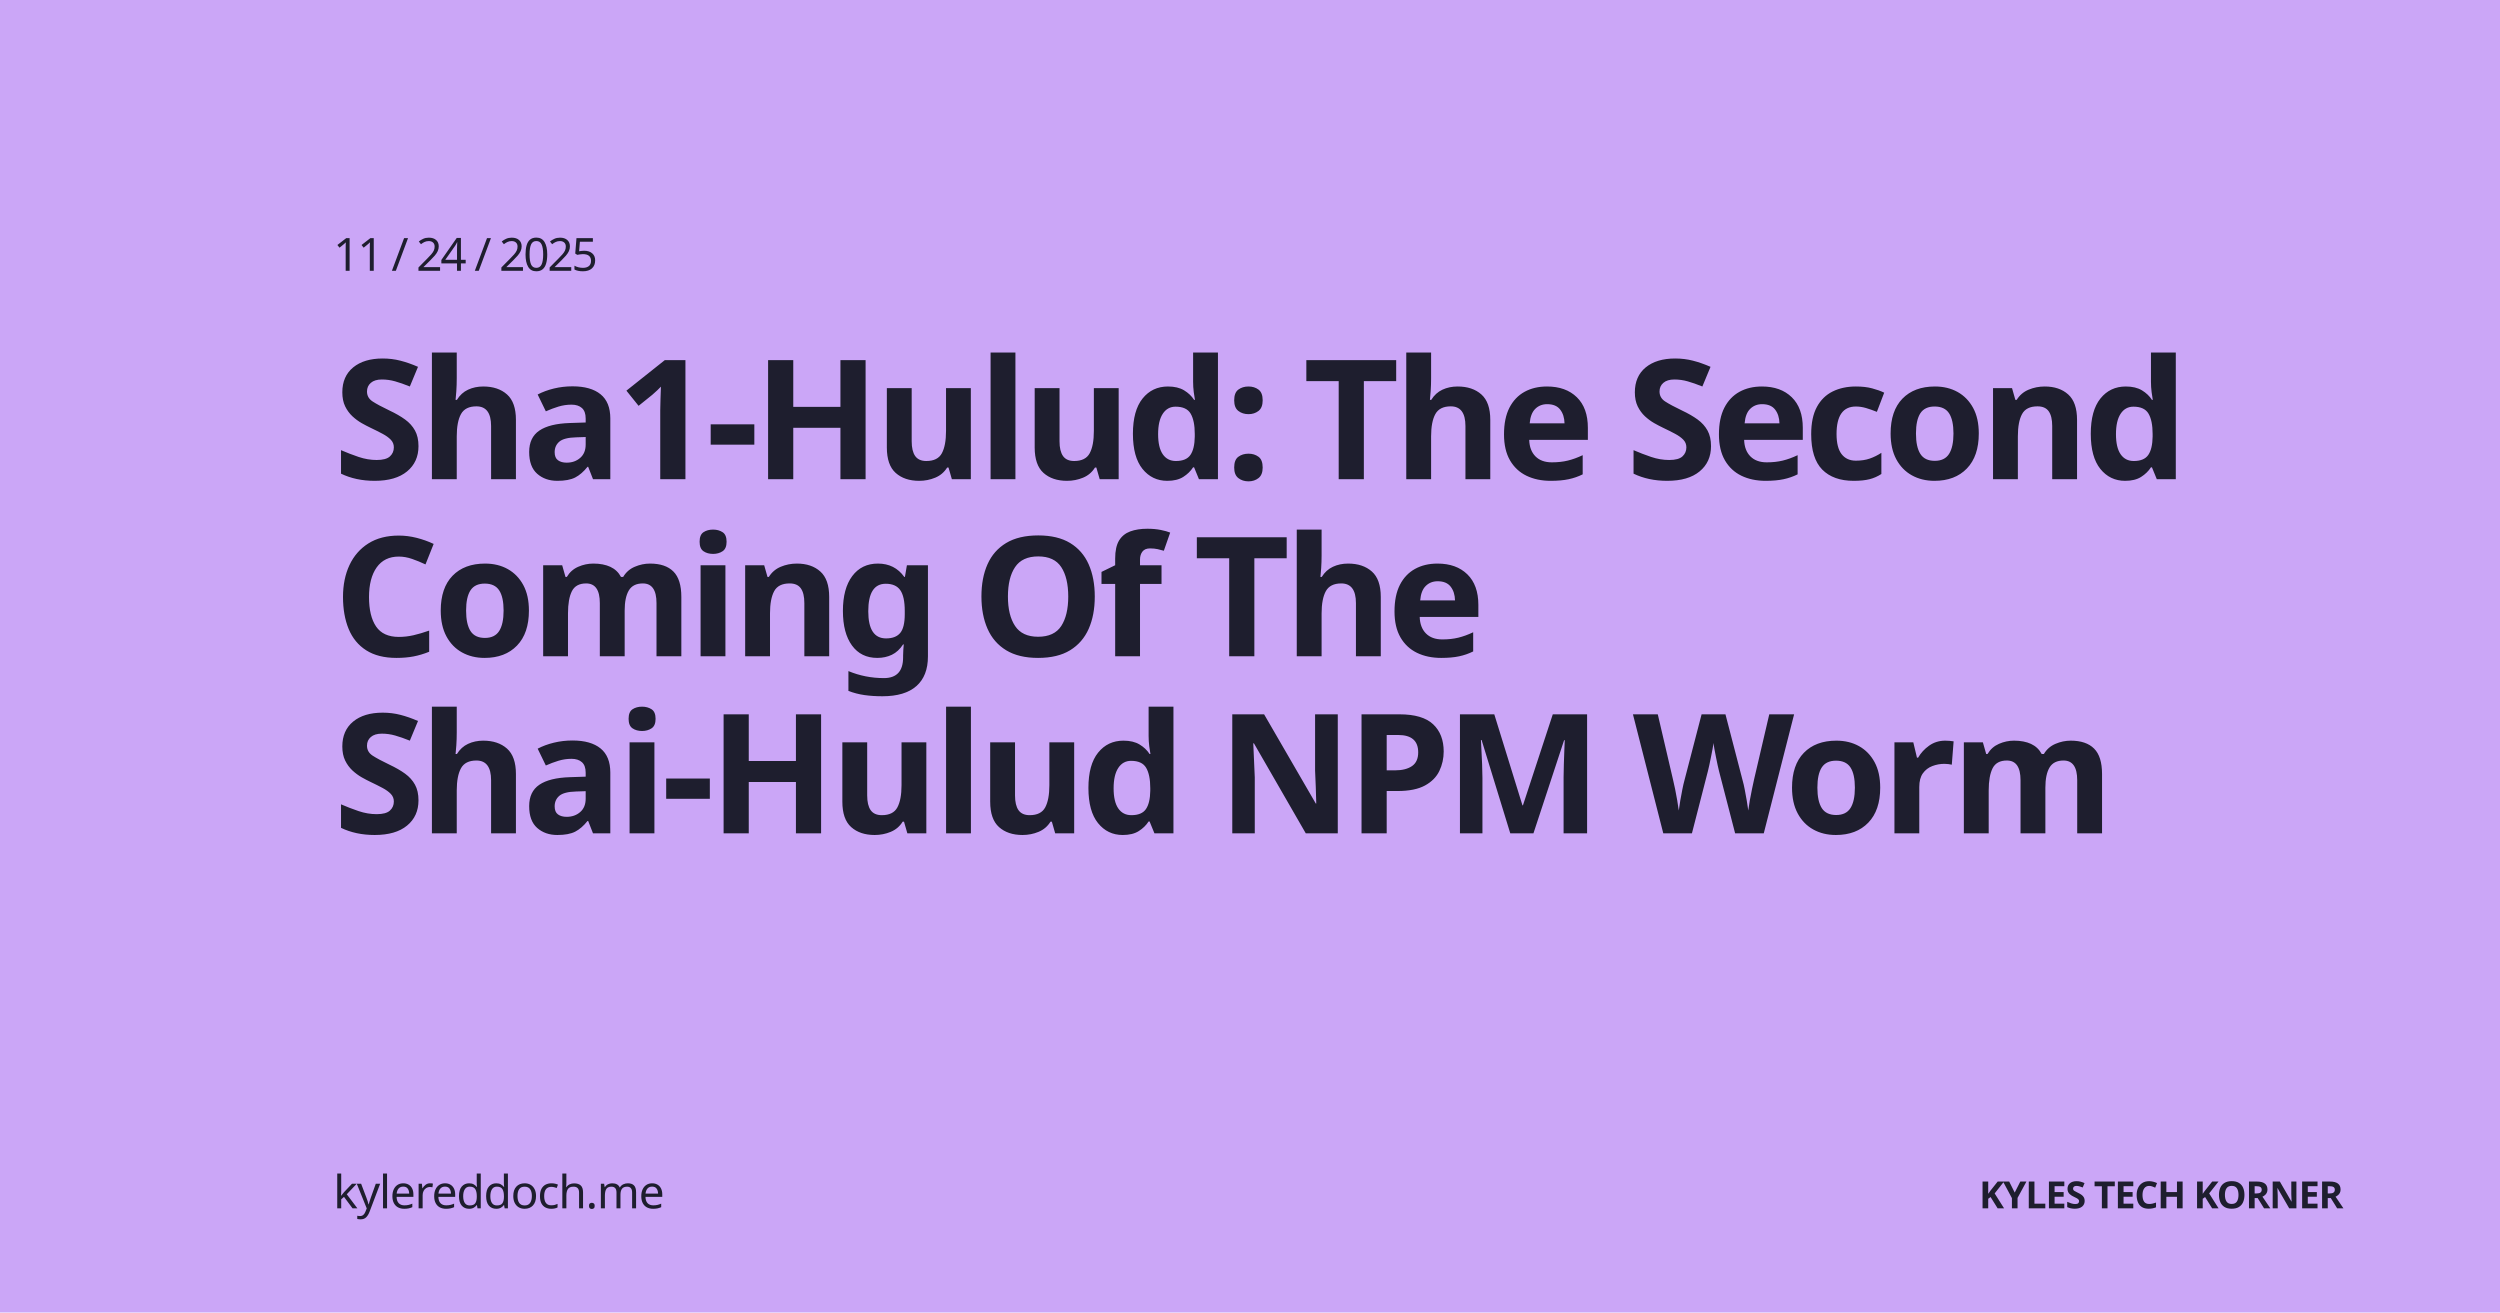
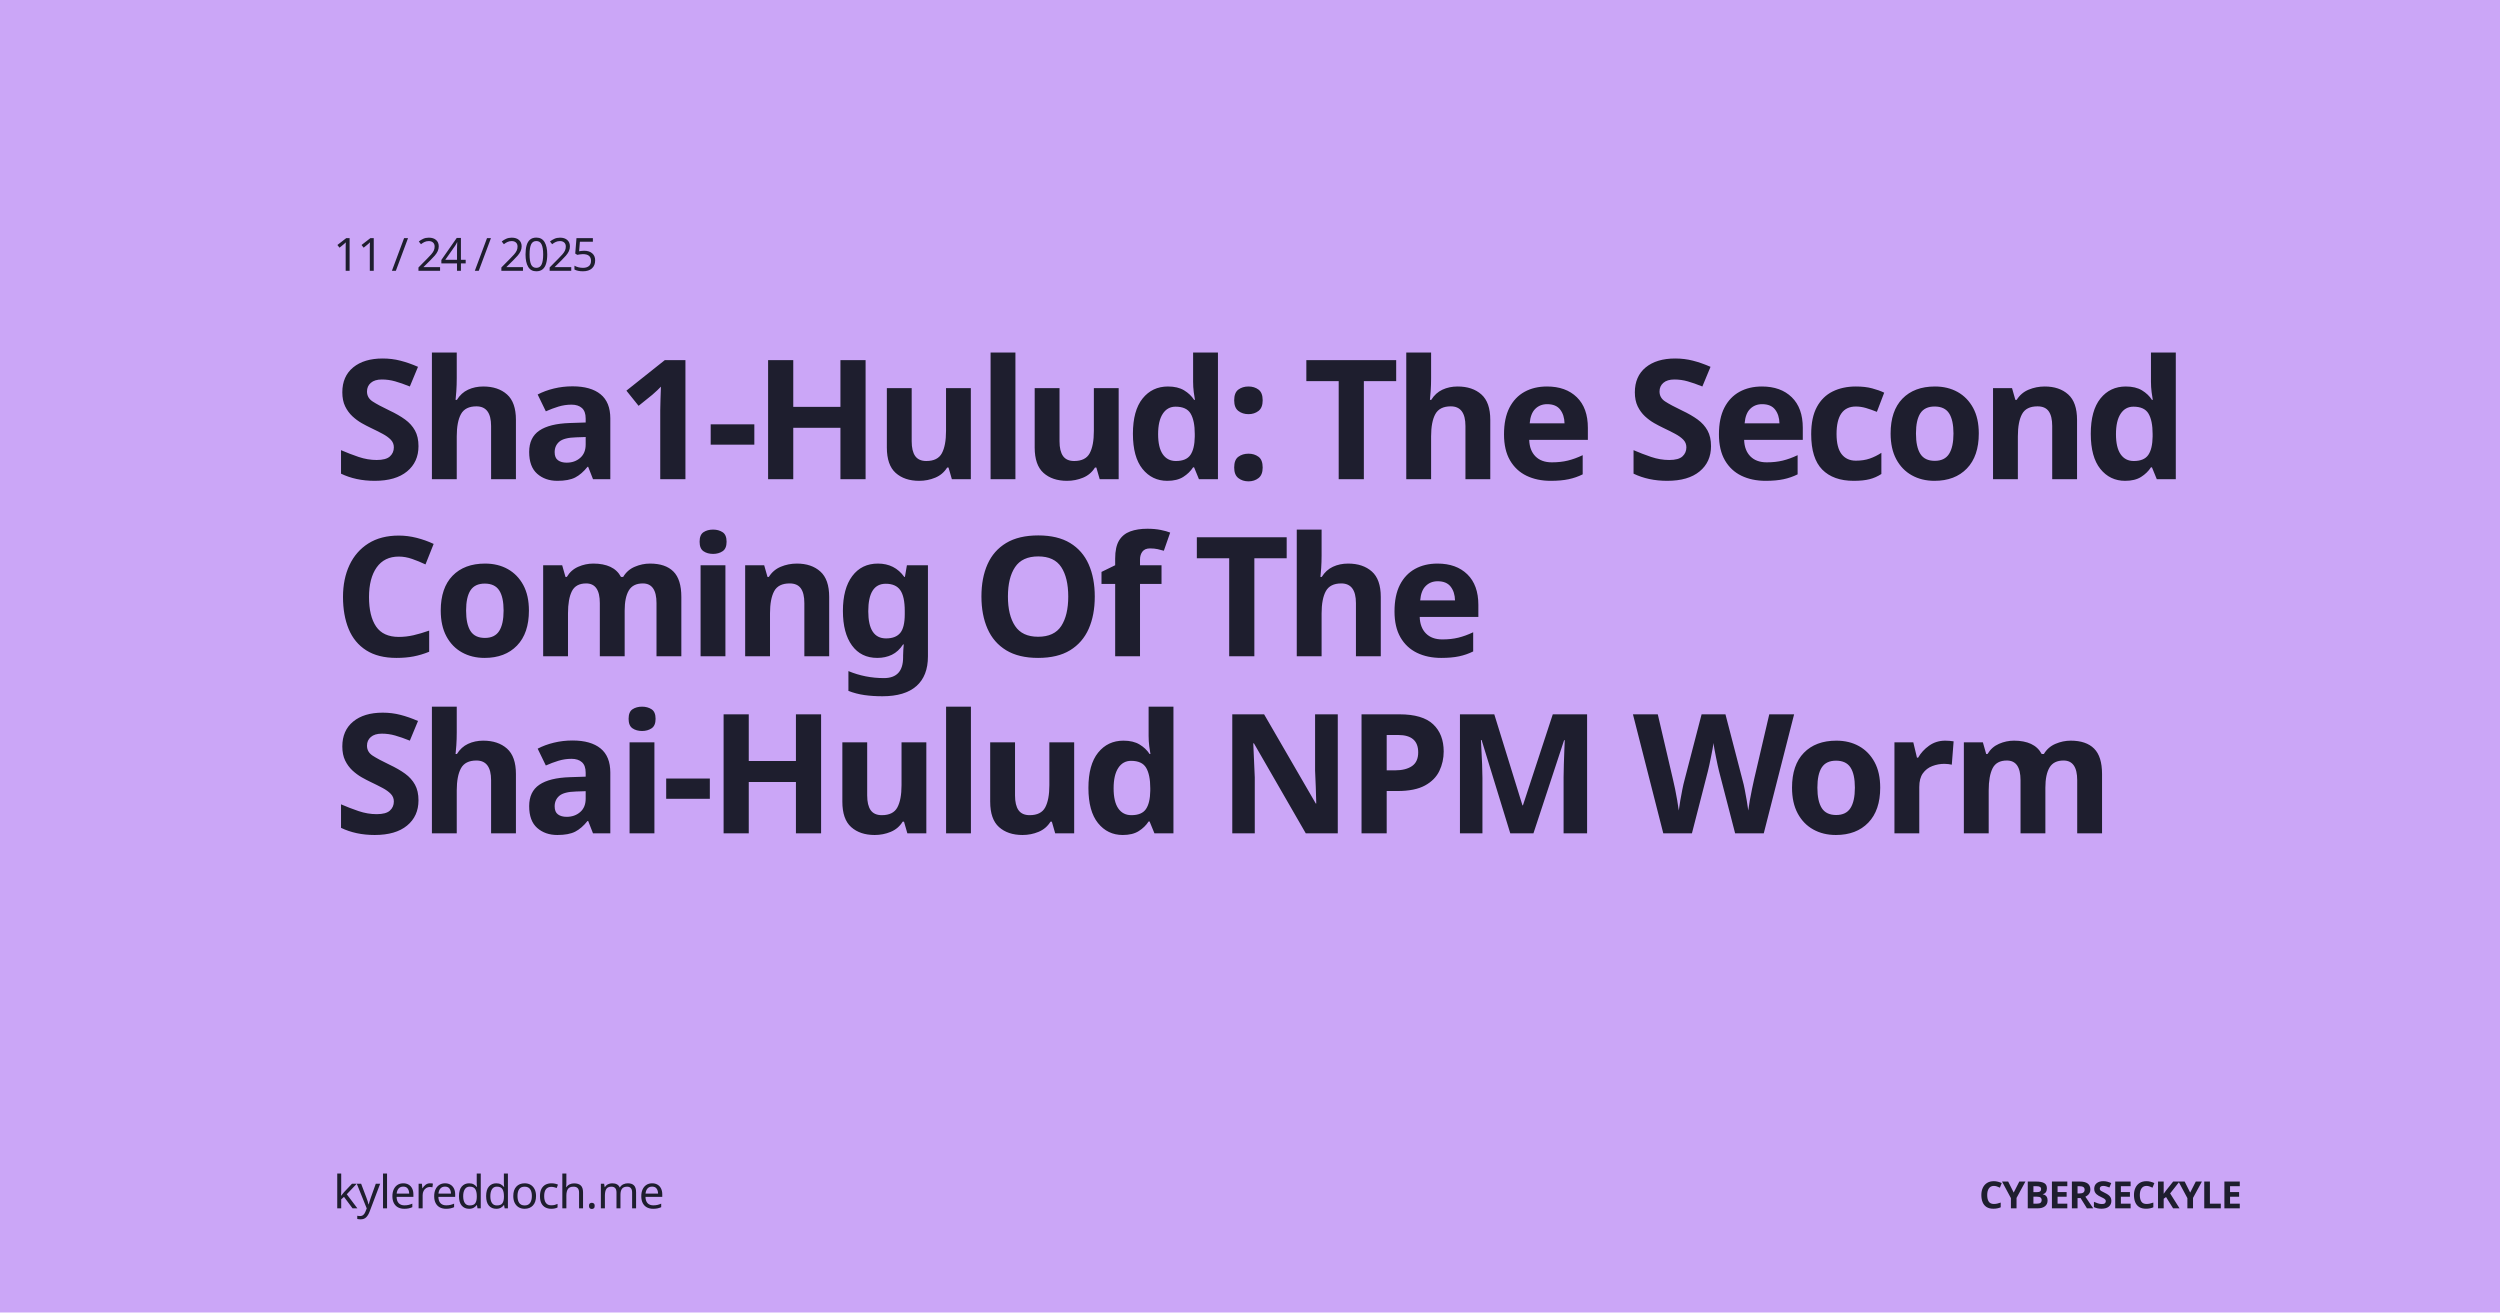
<svg xmlns="http://www.w3.org/2000/svg" width="1200" height="630" viewBox="0 0 1200 630" version="1.1">
  <rect id="bg" width="100%" height="100%" opacity="1" fill="#cba6f7" />
  <text font-family="'Atkinson Hyperlegible', Ubuntu, sans-serif" font-size="22" font-weight="500" fill="#1e1e2e" letter-spacing="-1">
    <tspan x="160" y="130">
      11 / 24 / 2025
    </tspan>
  </text>
  <text id="text" font-family="'Red Hat Display', Ubuntu, sans-serif" font-size="80" font-weight="900" fill="#1e1e2e" letter-spacing="-3">
    <tspan x="160" y="230"> Sha1-Hulud: The Second </tspan>
    <tspan x="160" y="315"> Coming Of The </tspan>
    <tspan x="160" y="400"> Shai-Hulud NPM Worm </tspan>
  </text>
  <text font-family="'Atkinson Hyperlegible', Ubuntu, sans-serif" font-size="22" font-weight="500" fill="#1e1e2e" letter-spacing="-0.5">
    <tspan x="160" y="580">kylereddoch.me</tspan>
  </text>
  <text font-family="'Red Hat Display', Ubuntu, sans-serif" font-size="18" font-weight="950" fill="#1e1e2e" letter-spacing="-0.5">
-     <tspan x="950" y="580">KYLES TECH KORNER</tspan>
+     <tspan x="950" y="580">CYBERSECKYLE</tspan>
  </text>
</svg>
